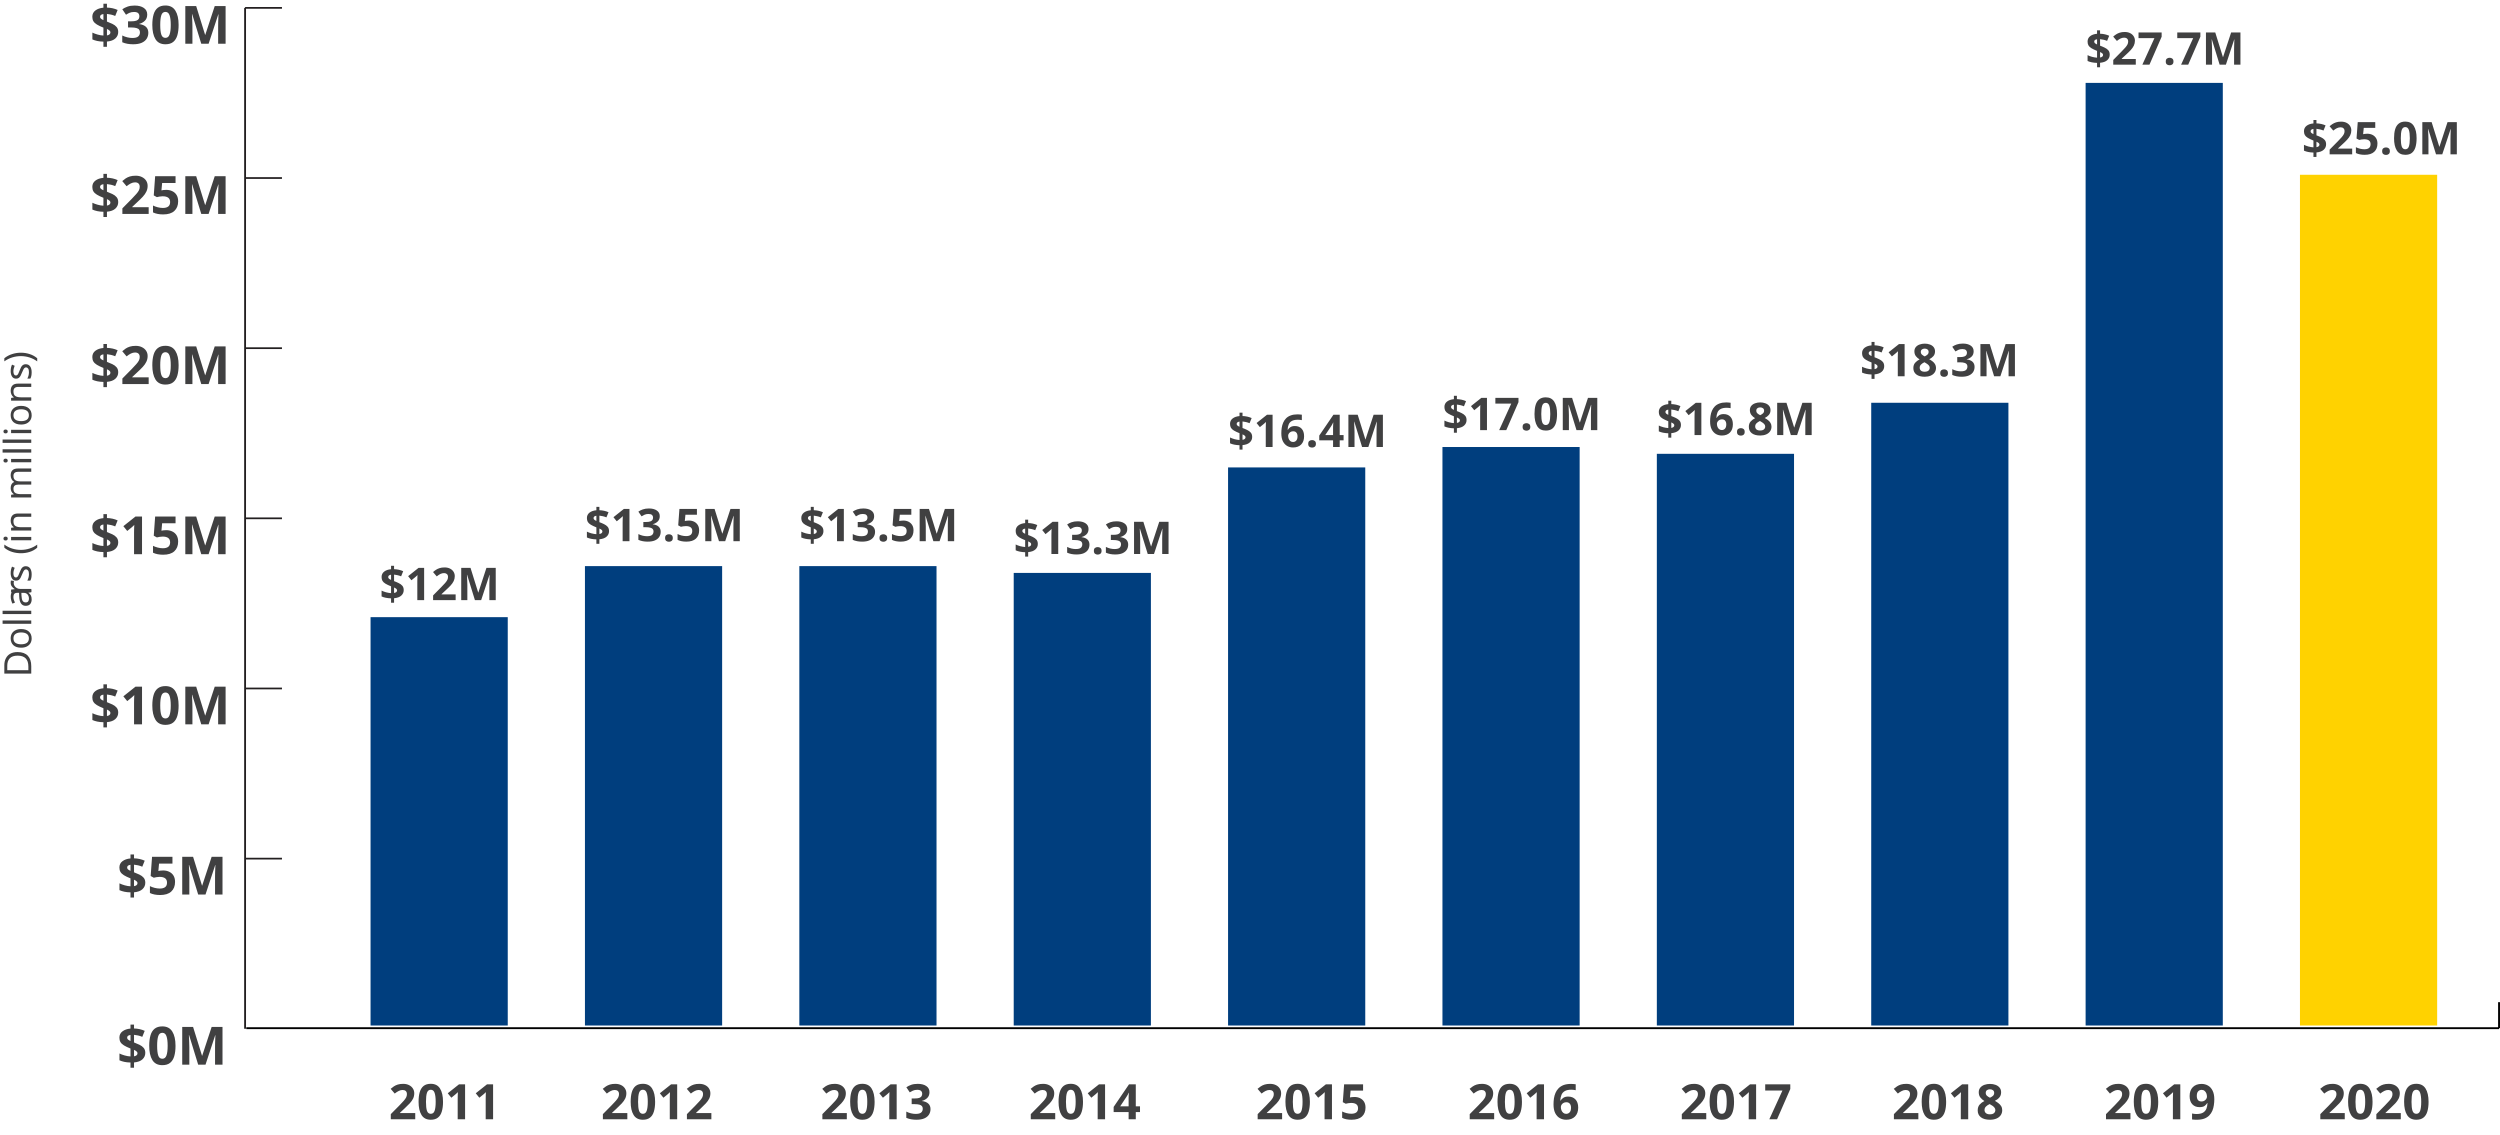
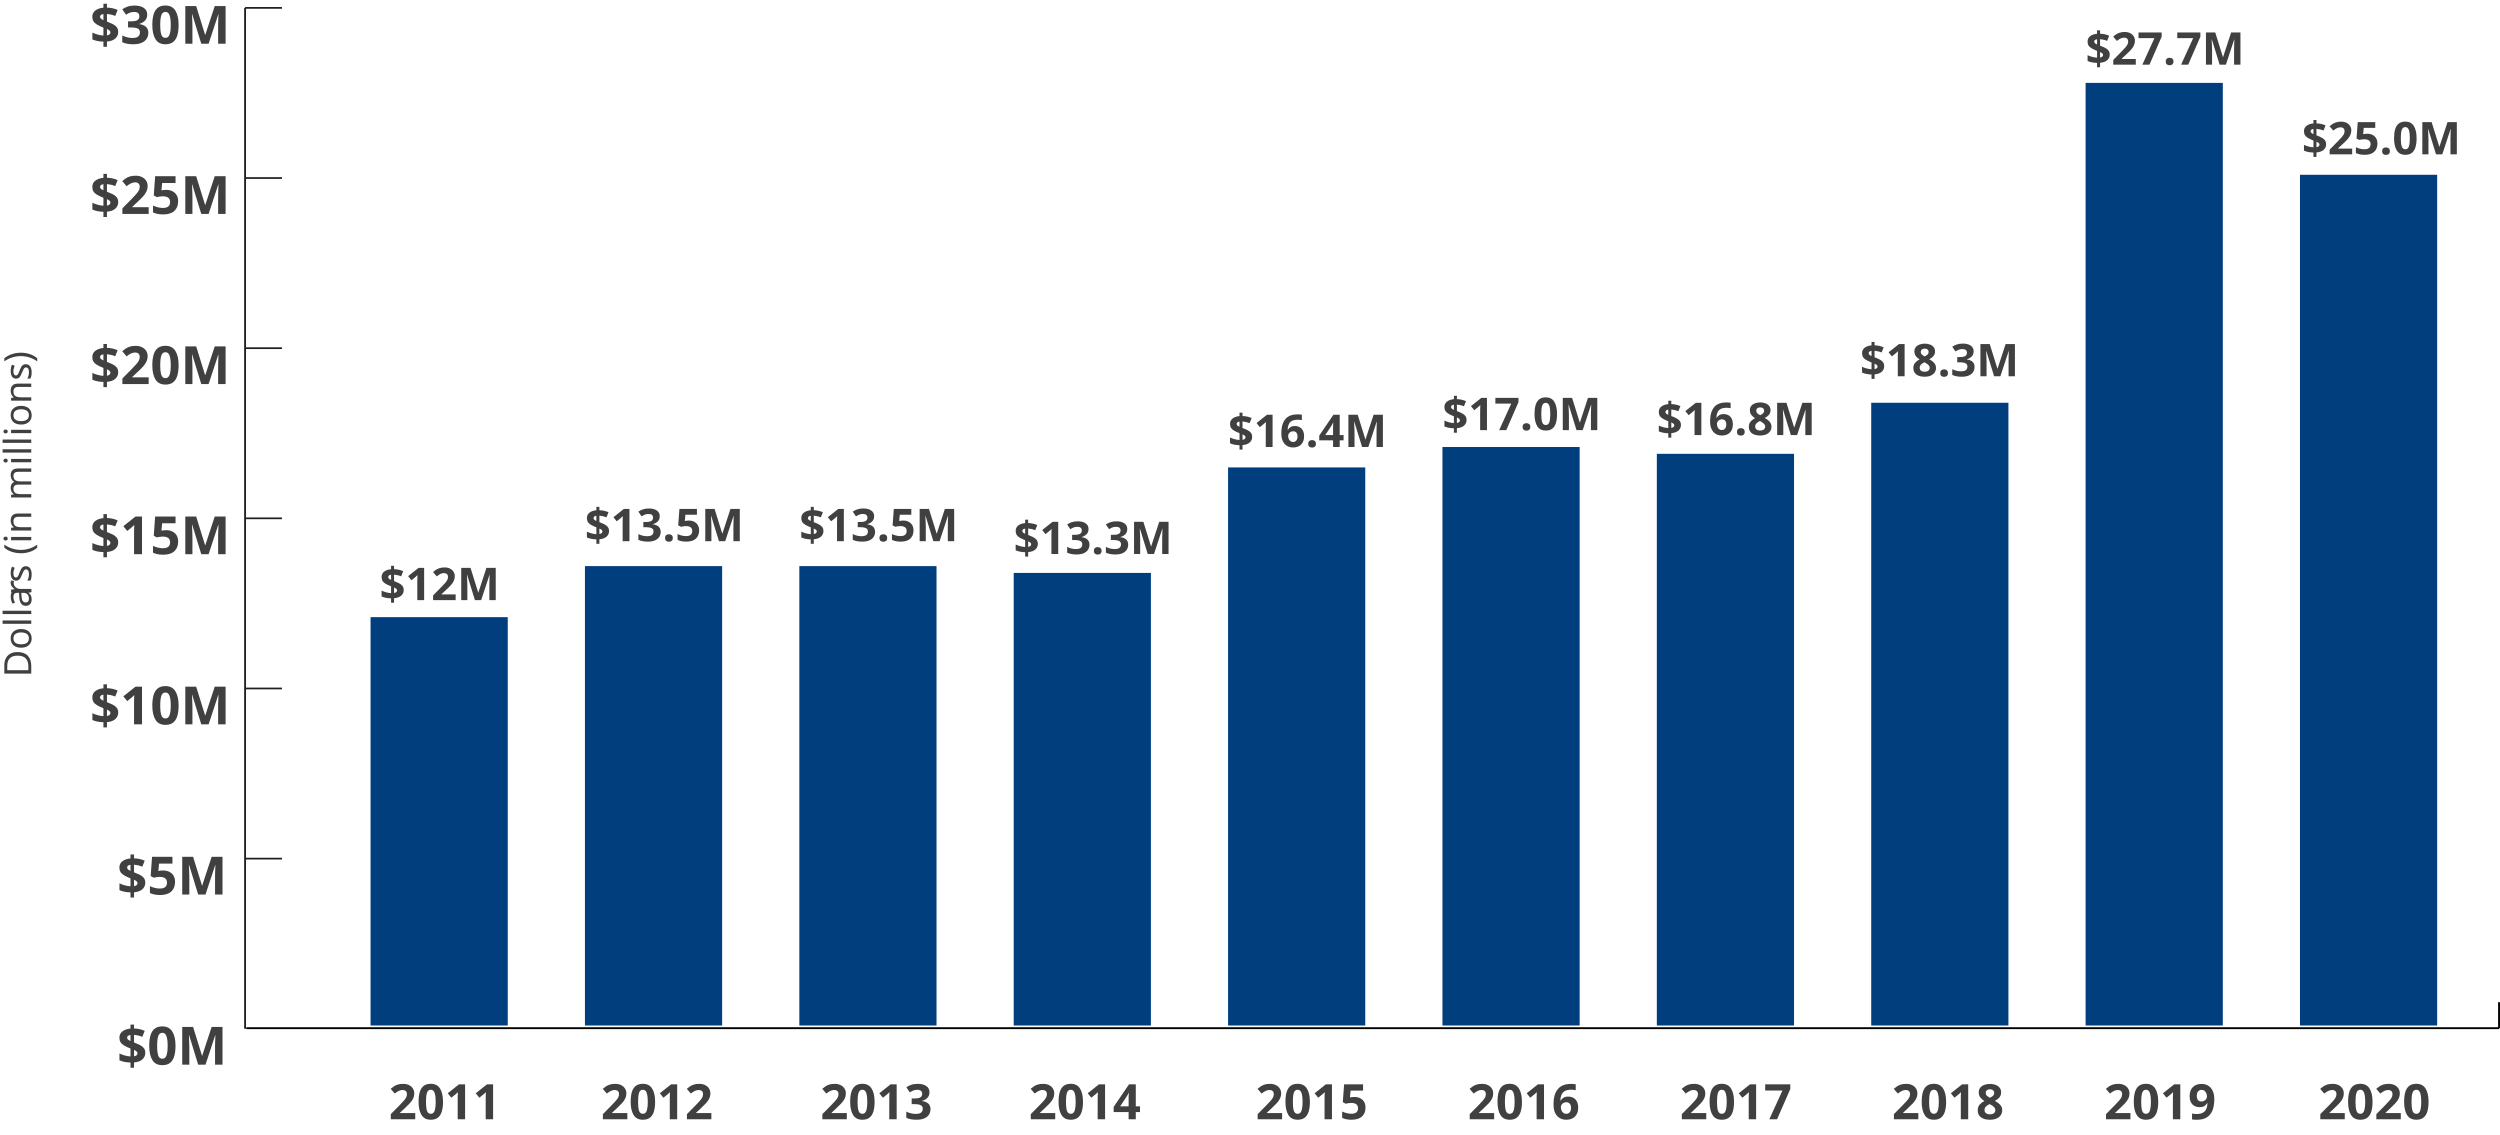
<svg xmlns="http://www.w3.org/2000/svg" id="Layer_1" data-name="Layer 1" viewBox="0 0 675.88 306.63">
  <defs>
-     <style>.cls-1{font-size:13.24px;}.cls-1,.cls-2,.cls-4,.cls-6,.cls-7,.cls-8{fill:#404041;}.cls-1,.cls-4,.cls-6{font-family:SourceSansPro-SemiBold, Source Sans Pro;font-weight:600;}.cls-2{font-size:10.18px;font-family:SourceSansPro-Regular, Source Sans Pro;}.cls-3{letter-spacing:0em;}.cls-4{font-size:12.22px;}.cls-5{fill:none;stroke:#000;stroke-width:0.51px;}.cls-5,.cls-7,.cls-8{stroke-miterlimit:10;}.cls-6{font-size:14.26px;}.cls-7,.cls-8{stroke:#231f20;}.cls-7{stroke-width:0.5px;}.cls-8{stroke-width:0.47px;}.cls-9{fill:#ffd200;}.cls-10{fill:#003e7e;}</style>
+     <style>.cls-1{font-size:13.24px;}.cls-1,.cls-2,.cls-4,.cls-5,.cls-6,.cls-7{fill:#404041;}.cls-1,.cls-4,.cls-5{font-family:SourceSansPro-SemiBold, Source Sans Pro;font-weight:600;}.cls-2{font-size:10.18px;font-family:SourceSansPro-Regular, Source Sans Pro;}.cls-3{letter-spacing:0em;}.cls-4{font-size:12.22px;}.cls-5{font-size:14.26px;}.cls-6,.cls-7{stroke:#231f20;}.cls-6,.cls-7,.cls-9{stroke-miterlimit:10;}.cls-6{stroke-width:0.5px;}.cls-7{stroke-width:0.47px;}.cls-8{fill:#003e7e;}.cls-9{fill:none;stroke:#000;stroke-width:0.51px;}</style>
  </defs>
  <text class="cls-1" transform="translate(105.12 302.6)">2011</text>
  <text class="cls-1" transform="translate(162.46 302.6)">2012</text>
  <text class="cls-1" transform="translate(221.8 302.6)">2013</text>
  <text class="cls-1" transform="translate(278.14 302.6)">2014</text>
  <text class="cls-2" transform="translate(8.45 183.1) rotate(-90)">Dolla<tspan class="cls-3" x="22.11" y="0">r</tspan>
    <tspan x="25.6" y="0">s (in millions)</tspan>
  </text>
  <text class="cls-4" transform="translate(274.06 149.78)">$13.3M</text>
  <text class="cls-1" transform="translate(339.48 302.6)">2015</text>
  <text class="cls-4" transform="translate(332.01 120.85)">$16.4M</text>
  <text class="cls-1" transform="translate(396.81 302.6)">2016</text>
  <text class="cls-1" transform="translate(454.15 302.6)">2017</text>
  <text class="cls-1" transform="translate(511.49 302.6)">2018</text>
  <text class="cls-1" transform="translate(568.83 302.6)">2019</text>
  <text class="cls-1" transform="translate(626.77 302.6)">2020</text>
  <text class="cls-4" transform="translate(389.97 116.28)">$17.0M</text>
  <text class="cls-4" transform="translate(216.1 146.31)">$13.5M</text>
  <text class="cls-4" transform="translate(158.14 146.31)">$13.5M</text>
  <text class="cls-4" transform="translate(102.63 162.25)">$12M</text>
  <text class="cls-4" transform="translate(447.93 117.62)">$16.8M</text>
  <text class="cls-4" transform="translate(502.88 101.73)">$18.3M</text>
  <text class="cls-4" transform="translate(563.85 17.49)">$27.7M</text>
  <text class="cls-4" transform="translate(622.35 41.73)">$25.0M</text>
-   <line class="cls-5" x1="66.58" y1="277.97" x2="675.62" y2="277.97" />
-   <line class="cls-5" x1="675.62" y1="277.97" x2="675.62" y2="270.94" />
-   <text class="cls-6" transform="translate(31.67 287.83)">$0M</text>
-   <text class="cls-6" transform="translate(31.67 241.83)">$5M</text>
-   <text class="cls-6" transform="translate(24.35 195.83)">$10M</text>
-   <text class="cls-6" transform="translate(24.35 149.83)">$15M</text>
-   <text class="cls-6" transform="translate(24.35 103.83)">$20M</text>
-   <text class="cls-6" transform="translate(24.35 57.83)">$25M</text>
-   <text class="cls-6" transform="translate(24.35 11.83)">$30M</text>
-   <line class="cls-7" x1="66.26" y1="278.13" x2="66.26" y2="2.13" />
-   <line class="cls-8" x1="66.26" y1="232.13" x2="76.23" y2="232.13" />
-   <line class="cls-8" x1="66.26" y1="186.13" x2="76.23" y2="186.13" />
-   <line class="cls-8" x1="66.26" y1="140.13" x2="76.23" y2="140.13" />
-   <line class="cls-8" x1="66.26" y1="94.13" x2="76.23" y2="94.13" />
-   <line class="cls-8" x1="66.26" y1="48.13" x2="76.23" y2="48.13" />
-   <line class="cls-8" x1="66.26" y1="2.13" x2="76.23" y2="2.13" />
-   <rect class="cls-9" x="621.8" y="47.25" width="37.09" height="230" />
-   <rect class="cls-10" x="563.85" y="22.41" width="37.09" height="254.84" />
-   <rect class="cls-10" x="505.89" y="108.89" width="37.09" height="168.36" />
-   <rect class="cls-10" x="447.93" y="122.69" width="37.09" height="154.56" />
-   <rect class="cls-10" x="389.97" y="120.85" width="37.09" height="156.4" />
-   <rect class="cls-10" x="332.01" y="126.37" width="37.09" height="150.88" />
-   <rect class="cls-10" x="274.06" y="154.89" width="37.09" height="122.36" />
-   <rect class="cls-10" x="216.1" y="153.05" width="37.09" height="124.2" />
-   <rect class="cls-10" x="158.14" y="153.05" width="37.09" height="124.2" />
-   <rect class="cls-10" x="100.18" y="166.85" width="37.09" height="110.4" />
+   <text class="cls-5" transform="translate(31.67 287.83)">$0M</text>
+   <text class="cls-5" transform="translate(31.67 241.83)">$5M</text>
+   <text class="cls-5" transform="translate(24.35 195.83)">$10M</text>
+   <text class="cls-5" transform="translate(24.35 149.83)">$15M</text>
+   <text class="cls-5" transform="translate(24.35 103.83)">$20M</text>
+   <text class="cls-5" transform="translate(24.35 57.83)">$25M</text>
+   <text class="cls-5" transform="translate(24.35 11.83)">$30M</text>
+   <line class="cls-6" x1="66.26" y1="278.13" x2="66.26" y2="2.13" />
+   <line class="cls-7" x1="66.26" y1="232.13" x2="76.23" y2="232.13" />
+   <line class="cls-7" x1="66.26" y1="186.13" x2="76.23" y2="186.13" />
+   <line class="cls-7" x1="66.26" y1="140.13" x2="76.23" y2="140.13" />
+   <line class="cls-7" x1="66.26" y1="94.13" x2="76.23" y2="94.13" />
+   <line class="cls-7" x1="66.26" y1="48.13" x2="76.23" y2="48.13" />
+   <line class="cls-7" x1="66.26" y1="2.13" x2="76.23" y2="2.13" />
+   <rect class="cls-8" x="621.8" y="47.25" width="37.09" height="230" />
+   <rect class="cls-8" x="563.85" y="22.41" width="37.09" height="254.84" />
+   <rect class="cls-8" x="505.89" y="108.89" width="37.09" height="168.36" />
+   <rect class="cls-8" x="447.93" y="122.69" width="37.09" height="154.56" />
+   <rect class="cls-8" x="389.97" y="120.85" width="37.09" height="156.4" />
+   <rect class="cls-8" x="332.01" y="126.37" width="37.09" height="150.88" />
+   <rect class="cls-8" x="274.06" y="154.89" width="37.09" height="122.36" />
+   <rect class="cls-8" x="216.1" y="153.05" width="37.09" height="124.2" />
+   <rect class="cls-8" x="158.14" y="153.05" width="37.09" height="124.2" />
+   <rect class="cls-8" x="100.18" y="166.85" width="37.09" height="110.4" />
+   <line class="cls-9" x1="66.58" y1="277.97" x2="675.62" y2="277.97" />
+   <line class="cls-9" x1="675.62" y1="277.97" x2="675.62" y2="270.94" />
</svg>
